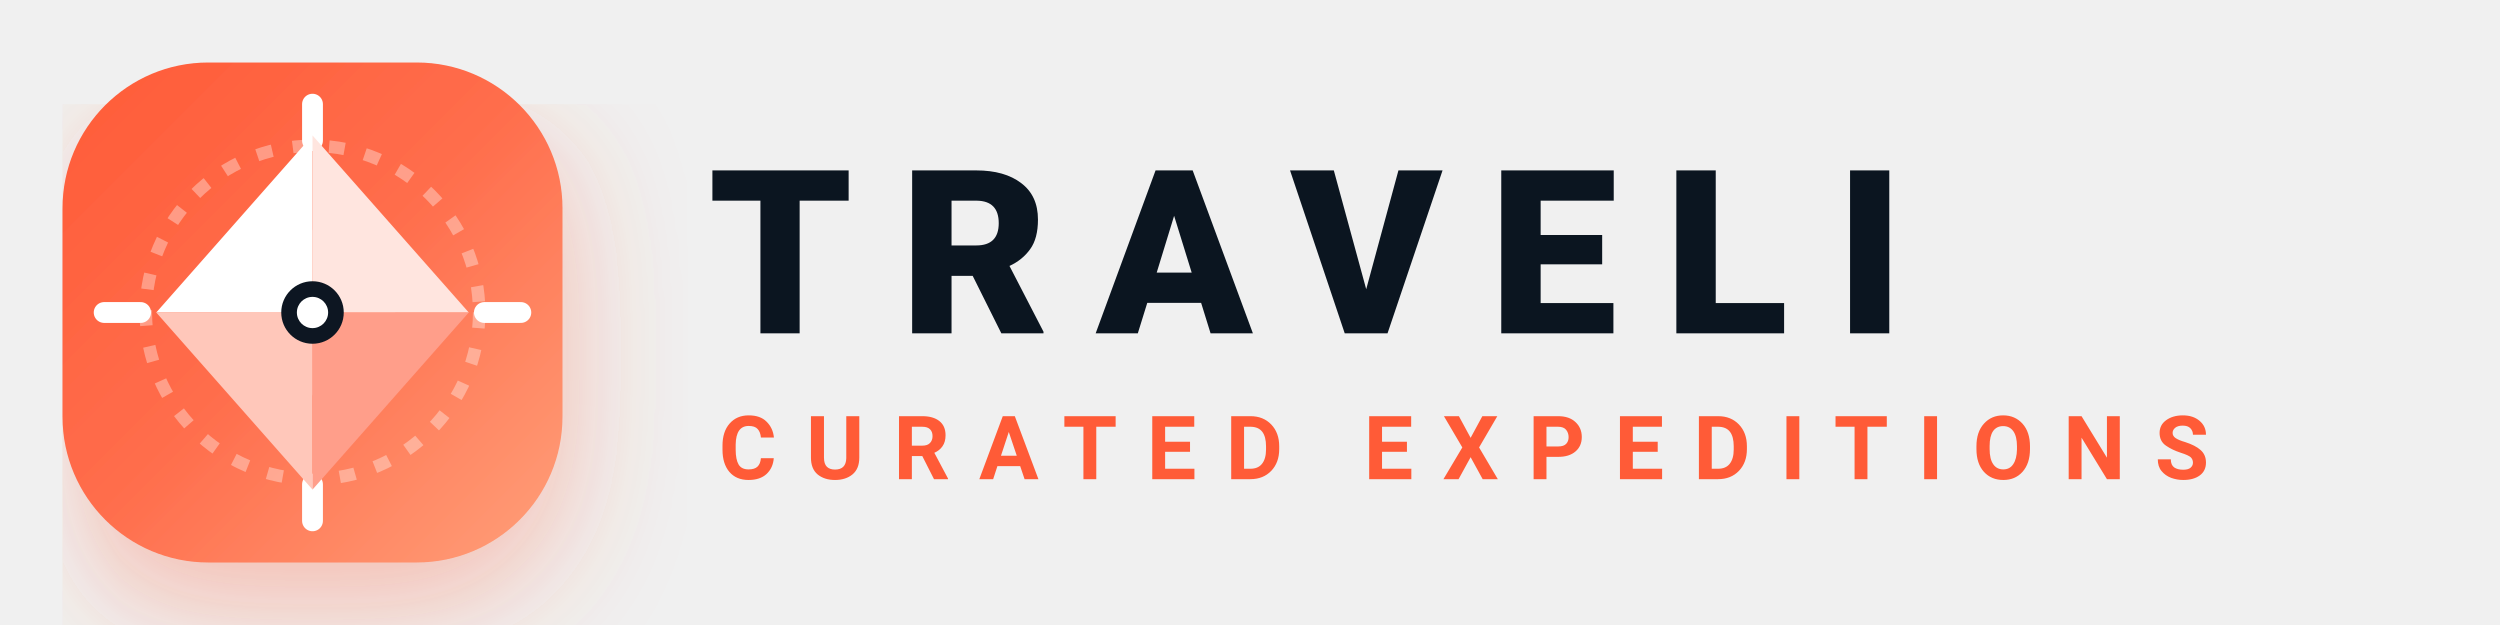
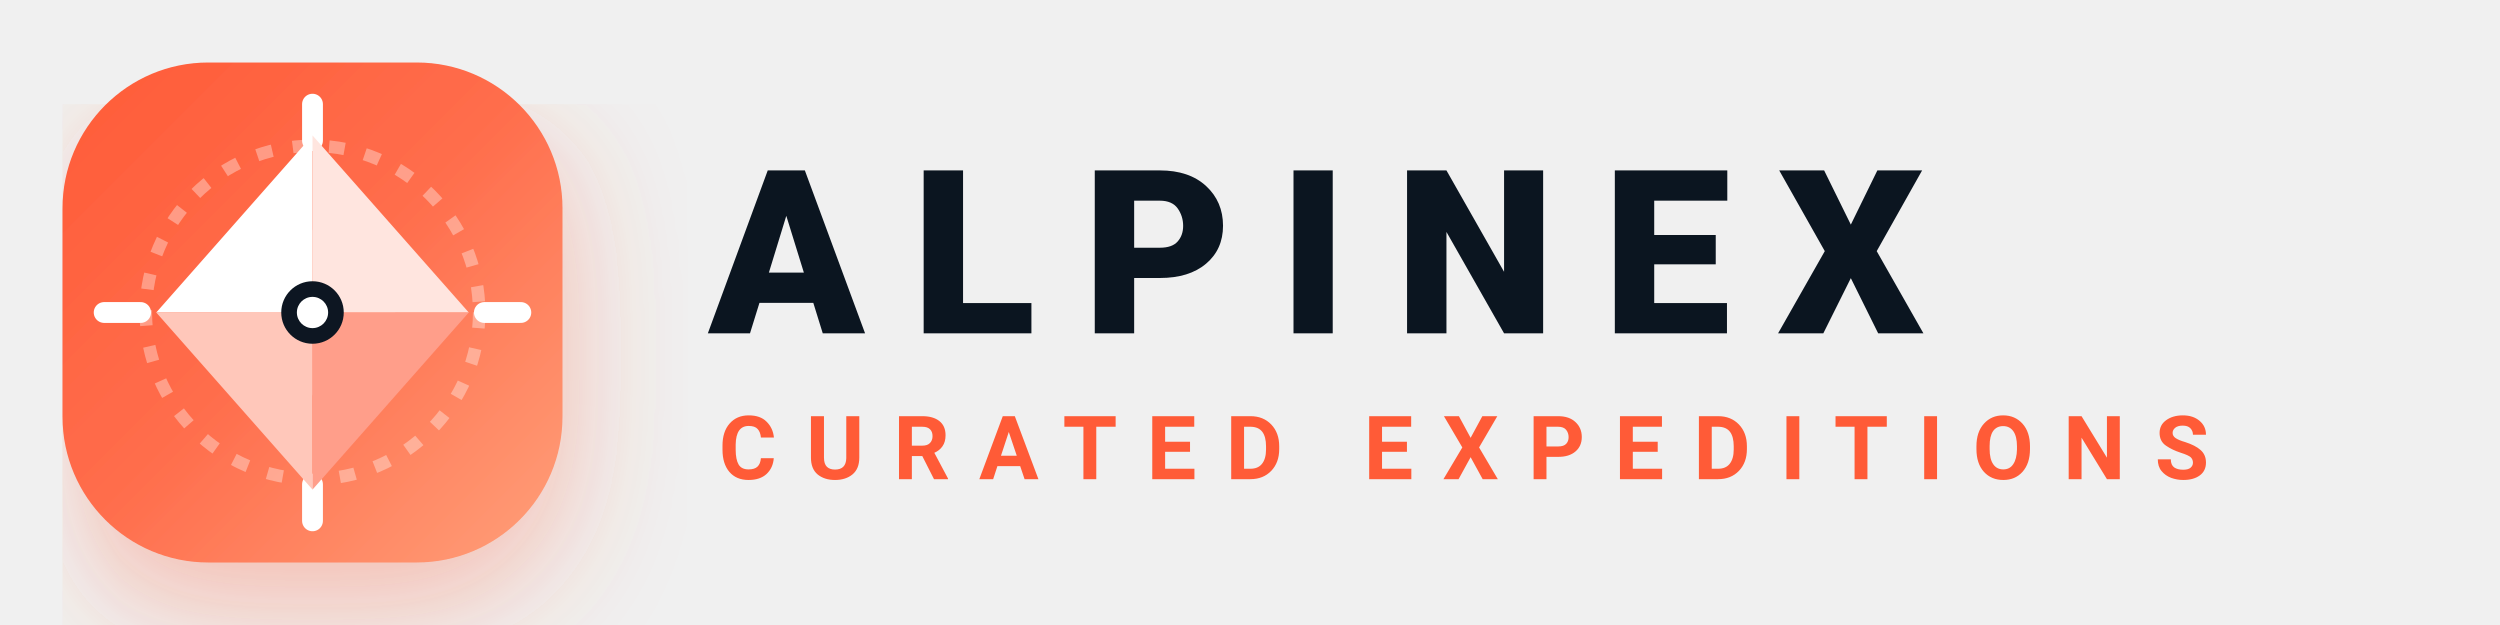
<svg xmlns="http://www.w3.org/2000/svg" viewBox="0 0 240 60" fill="none">
  <defs>
-     <linearGradient id="traveli_brand_grad" x1="0" y1="0" x2="48" y2="48" gradientUnits="userSpaceOnUse">
+     <linearGradient id="alpinex_brand_grad" x1="0" y1="0" x2="48" y2="48" gradientUnits="userSpaceOnUse">
      <stop stop-color="#FF5B37" />
      <stop offset="0.5" stop-color="#FF6E4D" />
      <stop offset="1" stop-color="#FFA07A" />
    </linearGradient>
-     <filter id="traveli_shadow" x="0" y="0" width="60" height="60" filterUnits="userSpaceOnUse">
+     <filter id="alpinex_shadow" x="0" y="0" width="60" height="60" filterUnits="userSpaceOnUse">
      <feDropShadow dx="0" dy="4" stdDeviation="6" flood-color="#FF5B37" flood-opacity="0.35" />
    </filter>
  </defs>
-   <g transform="translate(6, 6)" filter="url(#traveli_shadow)">
-     <rect width="48" height="48" rx="14" fill="url(#traveli_brand_grad)" />
+   <g transform="translate(6, 6)" filter="url(#alpinex_shadow)">
+     <rect width="48" height="48" rx="14" fill="url(#alpinex_brand_grad)" />
    <circle cx="24" cy="24" r="16" stroke="#FFFFFF" stroke-opacity="0.35" stroke-width="1.2" stroke-dasharray="1.5 2" />
    <line x1="24" y1="4" x2="24" y2="7.5" stroke="#FFFFFF" stroke-width="2" stroke-linecap="round" />
    <line x1="24" y1="40.5" x2="24" y2="44" stroke="#FFFFFF" stroke-width="2" stroke-linecap="round" />
    <line x1="4" y1="24" x2="7.5" y2="24" stroke="#FFFFFF" stroke-width="2" stroke-linecap="round" />
    <line x1="40.5" y1="24" x2="44" y2="24" stroke="#FFFFFF" stroke-width="2" stroke-linecap="round" />
    <polygon points="24,16 27,24 24,24 24,16" fill="#FFFFFF" fill-opacity="0.4" />
    <polygon points="32,24 24,27 24,24 32,24" fill="#FFFFFF" fill-opacity="0.3" />
    <polygon points="24,32 21,24 24,24 24,32" fill="#FFFFFF" fill-opacity="0.4" />
    <polygon points="16,24 24,21 24,24 16,24" fill="#FFFFFF" fill-opacity="0.3" />
    <polygon points="24,7 24,24 9,24" fill="#FFFFFF" />
    <polygon points="24,7 24,24 39,24" fill="#FFE5DF" />
    <polygon points="24,41 24,24 9,24" fill="#FFC7BA" />
    <polygon points="24,41 24,24 39,24" fill="#FF9E8A" />
    <circle cx="24" cy="24" r="3" fill="#0B1520" />
    <circle cx="24" cy="24" r="1.5" fill="#FFFFFF" />
  </g>
-   <text x="68" y="32" font-family="system-ui, -apple-system, BlinkMacSystemFont, 'Segoe UI', Roboto, sans-serif" font-size="22" font-weight="900" letter-spacing="4.5" fill="#0B1520">TRAVELI</text>
+   <text x="68" y="32" font-family="system-ui, -apple-system, BlinkMacSystemFont, 'Segoe UI', Roboto, sans-serif" font-size="22" font-weight="900" letter-spacing="4.5" fill="#0B1520">ALPINEX</text>
  <text x="69" y="46" font-family="system-ui, -apple-system, BlinkMacSystemFont, 'Segoe UI', Roboto, sans-serif" font-size="8.5" font-weight="700" letter-spacing="2.8" fill="#FF5B37">CURATED EXPEDITIONS</text>
</svg>
